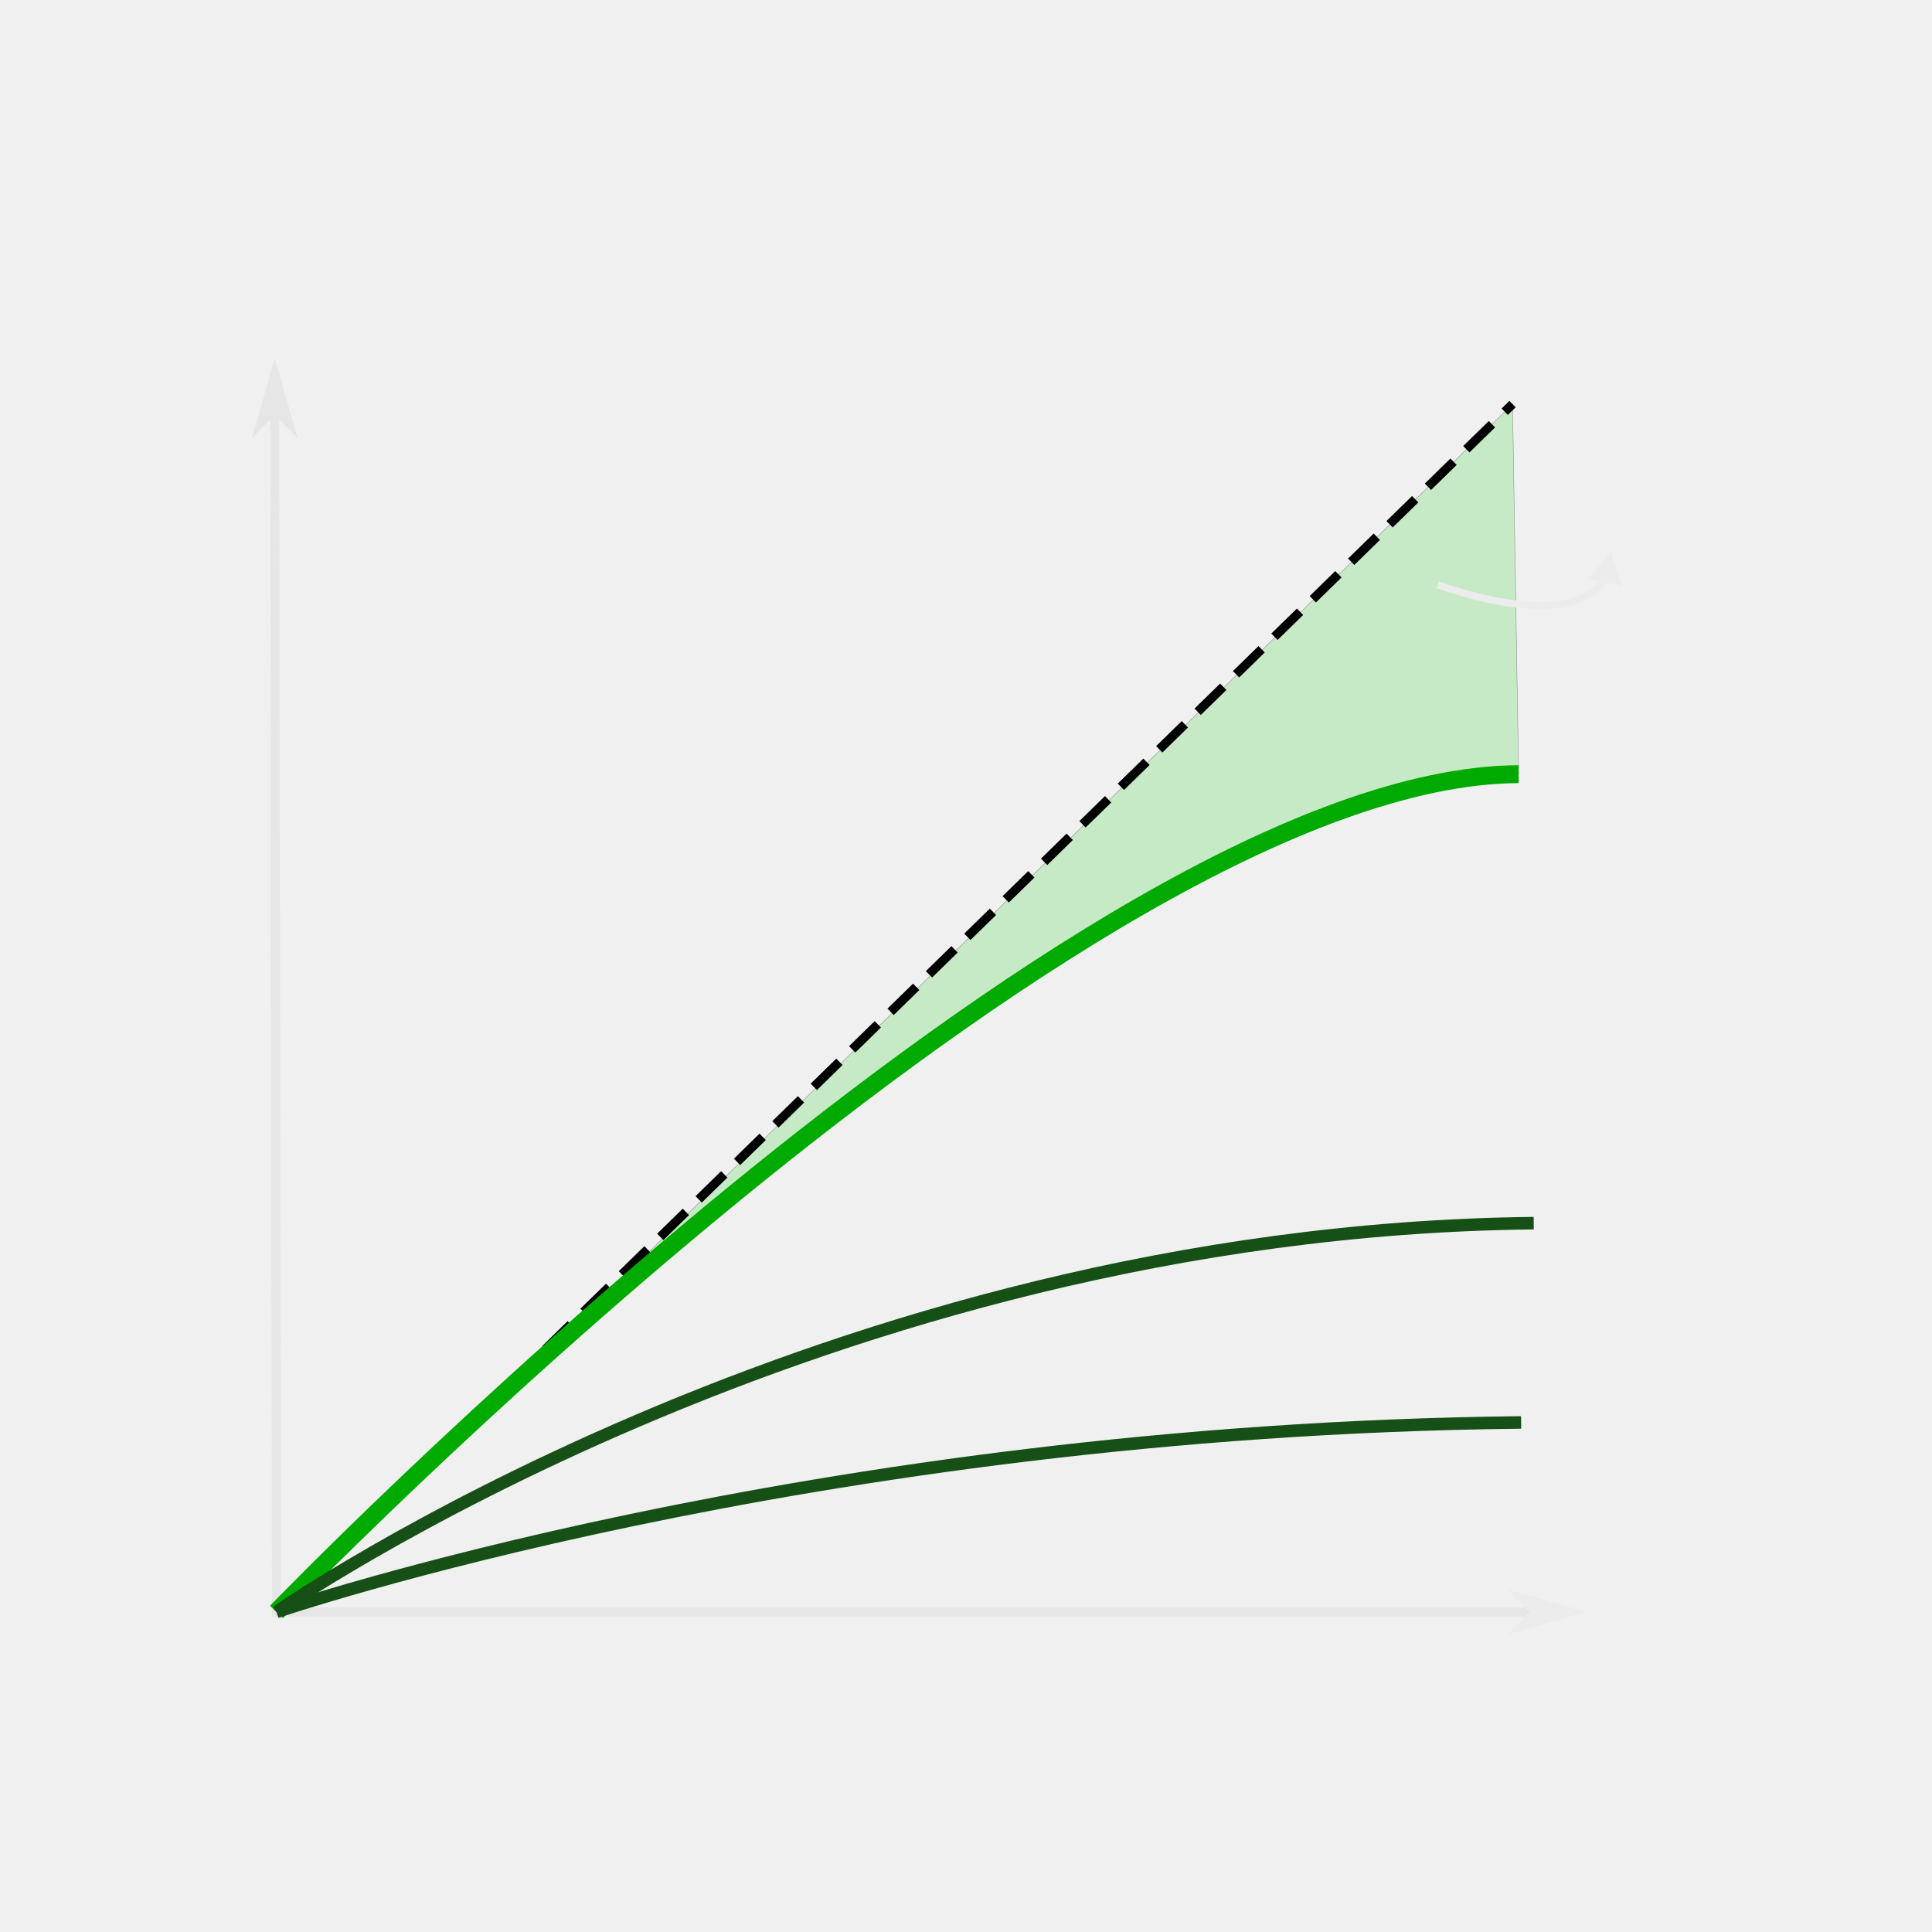
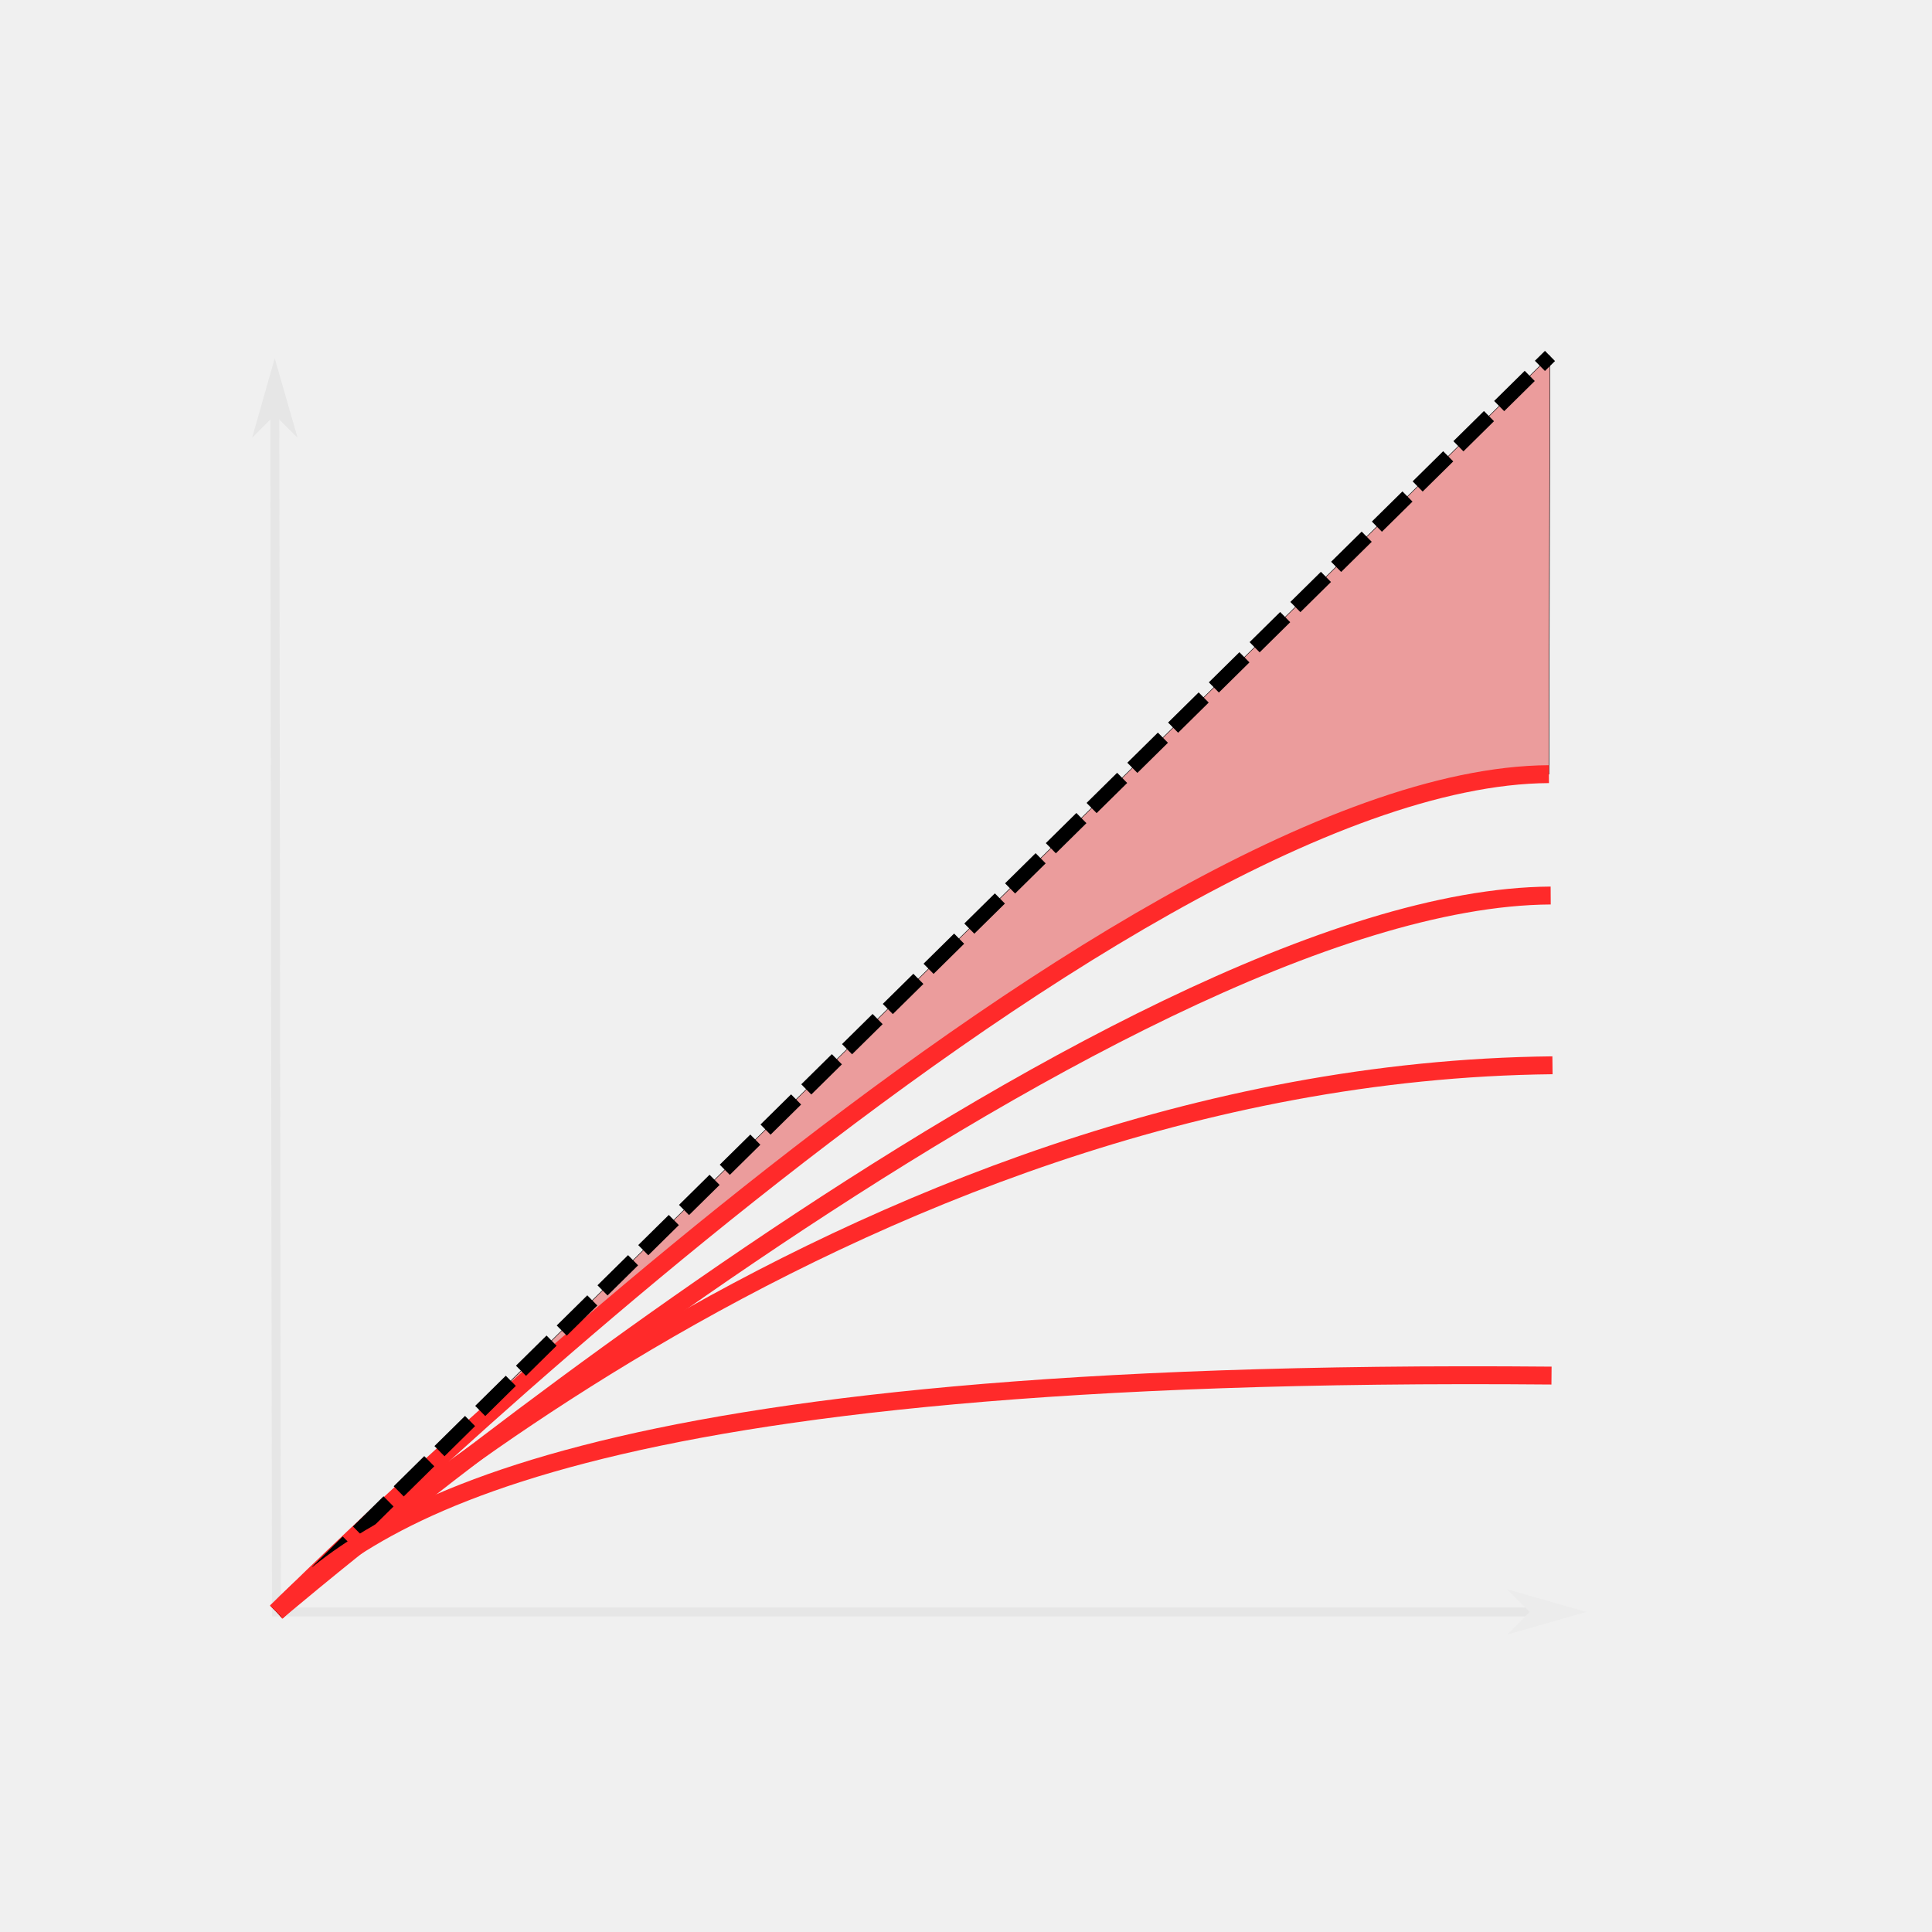
<svg xmlns="http://www.w3.org/2000/svg" xmlns:ns1="http://www.openswatchbook.org/uri/2009/osb" xmlns:xlink="http://www.w3.org/1999/xlink" width="1080mm" height="1080mm" viewBox="0 0 1080 1080" version="1.1" id="svg8">
  <defs id="defs2">
    <marker style="overflow:visible;" id="marker4155" refX="0.0" refY="0.0" orient="auto">
      <path transform="scale(0.4) rotate(180) translate(10,0)" style="fill-rule:evenodd;stroke:#ececec;stroke-width:1pt;stroke-opacity:1;fill:#ececec;fill-opacity:1" d="M 0.0,0.0 L 5.0,-5.0 L -12.5,0.0 L 5.0,5.0 L 0.0,0.0 z " id="path4153" />
    </marker>
    <marker orient="auto" refY="0.0" refX="0.0" id="marker1942" style="overflow:visible">
      <path id="path1940" d="M 0.0,0.0 L 5.0,-5.0 L -12.5,0.0 L 5.0,5.0 L 0.0,0.0 z " style="fill-rule:evenodd;stroke:#b3b3b3;stroke-width:1pt;stroke-opacity:1;fill:#b3b3b3;fill-opacity:1" transform="scale(0.2) translate(6,0)" />
    </marker>
    <marker orient="auto" refY="0.0" refX="0.0" id="Arrow1Sstart" style="overflow:visible">
      <path id="path1344" d="M 0.0,0.0 L 5.0,-5.0 L -12.5,0.0 L 5.0,5.0 L 0.0,0.0 z " style="fill-rule:evenodd;stroke:#b3b3b3;stroke-width:1pt;stroke-opacity:1;fill:#b3b3b3;fill-opacity:1" transform="scale(0.2) translate(6,0)" />
    </marker>
    <marker orient="auto" refY="0.0" refX="0.0" id="marker1762" style="overflow:visible;">
      <path id="path1347" d="M 0.0,0.0 L 5.0,-5.0 L -12.5,0.0 L 5.0,5.0 L 0.0,0.0 z " style="fill-rule:evenodd;stroke:#ececec;stroke-width:1pt;stroke-opacity:1;fill:#ececec;fill-opacity:1" transform="scale(0.2) rotate(180) translate(6,0)" />
    </marker>
    <marker orient="auto" refY="0.0" refX="0.0" id="Arrow1Mstart" style="overflow:visible">
      <path id="path1338" d="M 0.0,0.0 L 5.0,-5.0 L -12.5,0.0 L 5.0,5.0 L 0.0,0.0 z " style="fill-rule:evenodd;stroke:#e6e6e6;stroke-width:1pt;stroke-opacity:1;fill:#e6e6e6;fill-opacity:1" transform="scale(0.4) translate(10,0)" />
    </marker>
    <marker orient="auto" refY="0.0" refX="0.0" id="marker1595" style="overflow:visible;">
      <path id="path1335" d="M 0.0,0.0 L 5.0,-5.0 L -12.5,0.0 L 5.0,5.0 L 0.0,0.0 z " style="fill-rule:evenodd;stroke:#b3b3b3;stroke-width:1pt;stroke-opacity:1;fill:#b3b3b3;fill-opacity:1" transform="scale(0.8) rotate(180) translate(12.5,0)" />
    </marker>
    <marker style="overflow:visible" id="marker4590" refX="0.0" refY="0.0" orient="auto">
      <path transform="scale(0.4)" style="fill-rule:evenodd;stroke:#ececec;stroke-width:1pt;stroke-opacity:1;fill:#ececec;fill-opacity:1" d="M 5.77,0.0 L -2.88,5.0 L -2.88,-5.0 L 5.77,0.0 z " id="path4588" />
    </marker>
    <marker orient="auto" refY="0.0" refX="0.0" id="TriangleOutL" style="overflow:visible">
      <path id="path2014" d="M 5.77,0.0 L -2.88,5.0 L -2.88,-5.0 L 5.77,0.0 z " style="fill-rule:evenodd;stroke:#ececec;stroke-width:1pt;stroke-opacity:1;fill:#ececec;fill-opacity:1" transform="scale(0.8)" />
    </marker>
    <marker orient="auto" refY="0.0" refX="0.0" id="marker2250" style="overflow:visible;">
      <path id="path2248" d="M 0.0,0.0 L 5.0,-5.0 L -12.5,0.0 L 5.0,5.0 L 0.0,0.0 z " style="fill-rule:evenodd;stroke:#00ffff;stroke-width:1pt;stroke-opacity:1;fill:#00ffff;fill-opacity:1" transform="scale(0.8) rotate(180) translate(12.5,0)" />
    </marker>
    <marker orient="auto" refY="0.0" refX="0.0" id="Arrow1Send" style="overflow:visible;">
      <path id="path1887" d="M 0.0,0.0 L 5.0,-5.0 L -12.5,0.0 L 5.0,5.0 L 0.0,0.0 z " style="fill-rule:evenodd;stroke:#00ffff;stroke-width:1pt;stroke-opacity:1;fill:#00ffff;fill-opacity:1" transform="scale(0.2) rotate(180) translate(6,0)" />
    </marker>
    <marker orient="auto" refY="0.0" refX="0.0" id="Arrow1Lend" style="overflow:visible;">
      <path id="path1875" d="M 0.0,0.0 L 5.0,-5.0 L -12.5,0.0 L 5.0,5.0 L 0.0,0.0 z " style="fill-rule:evenodd;stroke:#00ffff;stroke-width:1pt;stroke-opacity:1;fill:#00ffff;fill-opacity:1" transform="scale(0.8) rotate(180) translate(12.5,0)" />
    </marker>
    <marker orient="auto" refY="0.0" refX="0.0" id="Arrow1Mend" style="overflow:visible;">
      <path id="path1881" d="M 0.0,0.0 L 5.0,-5.0 L -12.5,0.0 L 5.0,5.0 L 0.0,0.0 z " style="fill-rule:evenodd;stroke:#ececec;stroke-width:1pt;stroke-opacity:1;fill:#ececec;fill-opacity:1" transform="scale(0.4) rotate(180) translate(10,0)" />
    </marker>
    <linearGradient id="linearGradient2546">
      <stop style="stop-color:#000087;stop-opacity:1" offset="0" id="stop2542" />
      <stop style="stop-color:#070505;stop-opacity:0" offset="1" id="stop2544" />
    </linearGradient>
    <linearGradient id="linearGradient2447">
      <stop style="stop-color:#000080;stop-opacity:1;" offset="0" id="stop2443" />
      <stop style="stop-color:#808080;stop-opacity:0" offset="1" id="stop2445" />
    </linearGradient>
    <linearGradient id="linearGradient2179">
      <stop id="stop2175" offset="0" style="stop-color:#000080;stop-opacity:1" />
      <stop id="stop2177" offset="1" style="stop-color:#0000ff;stop-opacity:1" />
    </linearGradient>
    <linearGradient id="linearGradient2147" ns1:paint="gradient">
      <stop style="stop-color:#0000ff;stop-opacity:1" offset="0" id="stop2143" />
      <stop style="stop-color:#000080;stop-opacity:1" offset="1" id="stop2145" />
    </linearGradient>
    <linearGradient id="linearGradient2107">
      <stop style="stop-color:#483737;stop-opacity:1" offset="0" id="stop2103" />
      <stop style="stop-color:#241c1c;stop-opacity:1" offset="1" id="stop2105" />
    </linearGradient>
    <radialGradient xlink:href="#linearGradient2107" id="radialGradient2131" gradientUnits="userSpaceOnUse" gradientTransform="matrix(0.6215194,0.8399898,-0.4903476,0.3628147,191.5512,-98.8902)" cx="222.146" cy="-879.735" fx="222.146" fy="-879.735" r="371.549" />
    <radialGradient xlink:href="#linearGradient2179" id="radialGradient2153" gradientUnits="userSpaceOnUse" gradientTransform="matrix(1.150097,-0.8045192,0.9589655,1.371012,92.17505,746.9526)" cx="787.721" cy="-219.451" fx="787.721" fy="-219.451" r="236.619" />
    <radialGradient xlink:href="#linearGradient2546" id="radialGradient2163" gradientUnits="userSpaceOnUse" gradientTransform="matrix(1.715665,0.1452566,-0.232803,2.186555,-677.7425,-85.34914)" cx="935.23" cy="-48.367" fx="935.23" fy="-48.367" r="27.915" />
    <radialGradient xlink:href="#linearGradient2546" id="radialGradient2169" gradientUnits="userSpaceOnUse" gradientTransform="matrix(2.265474,-0.356161,0.1918471,1.951887,-933.506,695.9127)" cx="809.003" cy="-436.114" fx="809.003" fy="-436.114" r="29.67" />
    <radialGradient xlink:href="#linearGradient2179" id="radialGradient2236" gradientUnits="userSpaceOnUse" gradientTransform="matrix(1.150097,-0.8045192,0.9589655,1.371012,562.8134,746.9526)" cx="510.333" cy="-371.315" fx="510.333" fy="-371.315" r="236.619" />
    <radialGradient xlink:href="#linearGradient2447" id="radialGradient2449" cx="663.532" cy="-331.692" fx="663.532" fy="-331.692" r="29.67" gradientTransform="matrix(2.874612,1.054409,-1.484354,3.752075,-1736.213,213.2176)" gradientUnits="userSpaceOnUse" />
    <radialGradient xlink:href="#linearGradient2546" id="radialGradient2529" gradientUnits="userSpaceOnUse" gradientTransform="matrix(1.803531,0.242901,-0.2510945,1.691622,-614.9159,-104.6522)" cx="734.03" cy="-117.57" fx="734.03" fy="-117.57" r="27.915" />
    <radialGradient xlink:href="#linearGradient2546" id="radialGradient2537" gradientUnits="userSpaceOnUse" gradientTransform="matrix(1.092587,1.372936,-1.574519,1.378015,-577.4153,-793.1894)" cx="663.532" cy="-331.692" fx="663.532" fy="-331.692" r="29.67" />
    <radialGradient xlink:href="#linearGradient2546" id="radialGradient2615" gradientUnits="userSpaceOnUse" gradientTransform="matrix(1.104228,1.385414,-1.56241,1.359679,-584.2155,-800.9417)" cx="663.532" cy="-331.692" fx="663.532" fy="-331.692" r="29.67" />
    <radialGradient xlink:href="#linearGradient2546" id="radialGradient2704" cx="783.418" cy="-298.443" fx="783.418" fy="-298.443" r="27.915" gradientTransform="matrix(1.661385,0.6397255,-0.8016934,2.166781,-761.6541,-151.8964)" gradientUnits="userSpaceOnUse" />
    <radialGradient xlink:href="#linearGradient2546" id="radialGradient2742" cx="651.788" cy="-158.012" fx="651.788" fy="-158.012" r="27.915" gradientTransform="matrix(1.587018,-0.04691085,-0.01086517,2.162786,-382.8994,207.695)" gradientUnits="userSpaceOnUse" />
    <marker orient="auto" refY="0" refX="0" id="EmptyTriangleInM-2" style="overflow:visible">
      <path id="path999-9" d="M 5.77,0 -2.88,5 V -5 Z" style="fill:#ffffff;fill-opacity:1;fill-rule:evenodd;stroke:#ffffff;stroke-width:1pt;stroke-opacity:1" transform="matrix(-0.4,0,0,-0.4,1.8,0)" />
    </marker>
  </defs>
  <g id="layer1" transform="translate(0,783)">
    <g style="stroke-width:1.091" id="g8319" transform="matrix(0.944653,0.05368378,-0.05732281,0.886363,-2635.654,661.1841)" />
    <flowRoot xml:space="preserve" id="flowRoot3551" style="font-style:normal;font-weight:normal;font-size:40px;line-height:1.25;font-family:sans-serif;letter-spacing:0px;word-spacing:0px;fill:#000000;fill-opacity:1;stroke:none;stroke-width:1.279" transform="matrix(0.7745336,0,0,0.7896632,-62.69111,-266.2126)">
      <flowRegion id="flowRegion3553">
        <rect id="rect3555" width="52.528" height="88.893" x="541.442" y="570.599" />
      </flowRegion>
      <flowPara id="flowPara3557" />
    </flowRoot>
    <g transform="matrix(0.944653,0.05368378,-0.05732281,0.886363,-480.9939,338.9795)" id="g4055" style="stroke-width:1.091" />
    <g id="g2884" transform="matrix(0.8864606,0,0,0.8863807,71.41301,10.36316)" style="stroke-width:1.128">
      <g style="stroke-width:0.939" id="g2475" transform="matrix(1.213436,0,0,1.189927,869.5409,-62.20543)" />
      <flowRoot xml:space="preserve" id="flowRoot2940" style="fill:black;fill-opacity:1;stroke:none;font-family:sans-serif;font-style:normal;font-weight:normal;font-size:40px;line-height:1.25;letter-spacing:0px;word-spacing:0px">
        <flowRegion id="flowRegion2942">
          <rect id="rect2944" width="778.127" height="959.335" x="1556.255" y="3074.588" />
        </flowRegion>
        <flowPara id="flowPara2946" />
      </flowRoot>
+       <path style="opacity:1;fill:#eb9c9c;fill-opacity:1;stroke:#000000;stroke-width:0.298px;stroke-linecap:butt;stroke-linejoin:miter;stroke-opacity:1" d="m 896.869,-670.579 -0.677,263.739 c 0,0 -255.058,-5.303 -802.422,528.375 z" id="path2606" />
      <path style="fill:none;stroke:#e6e6e6;stroke-width:5.641;stroke-linecap:butt;stroke-linejoin:miter;stroke-miterlimit:4;stroke-dasharray:none;stroke-opacity:1;marker-start:url(#Arrow1Mstart);marker-end:url(#Arrow1Mend)" d="m 92.703,-657.999 1.067,779.535 H 908.756" id="path1330" />
-       <path style="opacity:0.4;fill:#87de87;stroke:#000000;stroke-width:0.298px;stroke-linecap:butt;stroke-linejoin:miter;stroke-opacity:1" d="m 873.247,-640.207 3.823,233.368 c 0,0 -149.875,-47.177 -582.228,334.55 z" id="path2606" />
-       <path style="fill:none;stroke:#000000;stroke-width:5.641;stroke-linecap:butt;stroke-linejoin:miter;stroke-miterlimit:4;stroke-dasharray:22.563, 11.281;stroke-dashoffset:0;stroke-opacity:1" d="M 93.766,121.533 815.724,-583.994 873.247,-640.207" id="path2322" />
      <flowRoot xml:space="preserve" id="flowRoot2492" style="font-style:normal;font-weight:normal;font-size:40px;line-height:1.25;font-family:sans-serif;letter-spacing:0px;word-spacing:0px;fill:#000000;fill-opacity:1;stroke:none;stroke-width:0.361" transform="matrix(0.8920276,0,0,0.9765119,-677.2301,-1065.732)">
        <flowRegion id="flowRegion2494" style="stroke-width:0.361">
          <rect id="rect2496" width="1055.269" height="554.282" x="330.438" y="233.89" style="stroke-width:0.361" />
        </flowRegion>
        <flowPara id="flowPara2502" style="text-align:center;text-anchor:middle;fill:#ffffff;stroke:#ffffff;stroke-width:0.115">Relative</flowPara>
        <flowPara id="flowPara2508" style="text-align:center;text-anchor:middle;fill:#ffffff;stroke:#ffffff;stroke-width:0.115">light</flowPara>
        <flowPara id="flowPara2510" style="text-align:center;text-anchor:middle;fill:#ffffff;stroke:#ffffff;stroke-width:0.115">internsity</flowPara>
      </flowRoot>
      <flowRoot transform="matrix(0.8920276,0,0,0.9765119,251.7657,-135.0618)" style="font-style:normal;font-weight:normal;font-size:40px;line-height:1.25;font-family:sans-serif;letter-spacing:0px;word-spacing:0px;fill:#000000;fill-opacity:1;stroke:none;stroke-width:0.361" id="flowRoot2522" xml:space="preserve">
        <flowRegion style="stroke-width:0.361" id="flowRegion2514">
          <rect style="stroke-width:0.361" y="233.89" x="330.438" height="554.282" width="1055.269" id="rect2512" />
        </flowRegion>
        <flowPara style="text-align:center;text-anchor:middle;fill:#ffffff;stroke:#ffffff;stroke-width:0.115" id="flowPara2520">Current</flowPara>
      </flowRoot>
-       <path style="fill:none;stroke:#00aa00;stroke-width:11.281;stroke-linecap:butt;stroke-linejoin:miter;stroke-miterlimit:4;stroke-dasharray:none;stroke-opacity:1" d="m 93.769,121.536 c 0,0 508.101,-526.785 783.3,-528.375" id="path2529" />
-       <path style="fill:none;stroke:#165016;stroke-width:7.897;stroke-linecap:butt;stroke-linejoin:miter;stroke-miterlimit:4;stroke-dasharray:none;stroke-opacity:1" d="m 93.769,121.536 c 0,0 344.254,-240.424 792.845,-245.197" id="path2529-9" />
-       <path id="path2546" d="m 93.769,121.536 c 0,0 336.3,-114.744 784.891,-119.517" style="fill:none;stroke:#165016;stroke-width:7.897;stroke-linecap:butt;stroke-linejoin:miter;stroke-miterlimit:4;stroke-dasharray:none;stroke-opacity:1" />
-       <flowRoot xml:space="preserve" id="flowRoot2548" style="font-style:normal;font-weight:normal;font-size:40px;line-height:1.25;font-family:sans-serif;letter-spacing:0px;word-spacing:0px;fill:#37c837;fill-opacity:0.325;stroke:none;stroke-width:0.51;" transform="matrix(0.5570799,0,0,0.7838986,-958.1131,-2279.142)">
-         <flowRegion id="flowRegion2550" style="fill:#37c837;fill-opacity:0.325;stroke-width:0.23;">
-           <rect id="rect2552" width="495.656" height="287.801" x="3384.321" y="2840.084" style="fill:#37c837;fill-opacity:0.325;stroke-width:0.51;" />
+       <path style="fill:none;stroke:#ff2a2a;stroke-width:11.281;stroke-linecap:butt;stroke-linejoin:miter;stroke-miterlimit:4;stroke-dasharray:none;stroke-opacity:1" d="m 93.769,121.536 c 0,0 356.081,-339.991 804.672,-344.764" id="path2529-9" />
+       <path style="fill:none;stroke:#ff2a2a;stroke-width:11.281;stroke-linecap:butt;stroke-linejoin:miter;stroke-miterlimit:4;stroke-dasharray:none;stroke-opacity:1" d="m 93.769,121.536 c 0,0 527.223,-526.785 802.422,-528.375" id="path2529" />
+       <flowRoot xml:space="preserve" id="flowRoot2591" style="font-style:normal;font-weight:normal;font-size:40px;line-height:1.25;font-family:sans-serif;letter-spacing:0px;word-spacing:0px;fill:#ff0000;fill-opacity:1;stroke:none;stroke-width:0.51" transform="matrix(0.5570799,0,0,0.7838986,-954.7273,-2678.921)">
+         <flowRegion id="flowRegion2587" style="fill:#ff0000;fill-opacity:1;stroke-width:0.23">
+           <rect id="rect2585" width="495.656" height="287.801" x="3384.321" y="2840.084" style="fill:#ff0000;fill-opacity:1;stroke-width:0.51" />
        </flowRegion>
-         <flowPara id="flowPara2554" style="font-size:66.667px;stroke-width:0.23;font-weight:bold;fill:#37c837;">1 QW</flowPara>
-       </flowRoot>
-       <flowRoot transform="matrix(0.5570799,0,0,0.7838986,-959.7039,-2385.732)" style="font-style:normal;font-weight:normal;font-size:40px;line-height:1.25;font-family:sans-serif;letter-spacing:0px;word-spacing:0px;fill:#37c837;fill-opacity:0.325;stroke:none;stroke-width:0.51" id="flowRoot2583" xml:space="preserve">
-         <flowRegion style="fill:#37c837;fill-opacity:0.325;stroke-width:0.23" id="flowRegion2579">
-           <rect style="fill:#37c837;fill-opacity:0.325;stroke-width:0.51" y="2840.084" x="3384.321" height="287.801" width="495.656" id="rect2577" />
-         </flowRegion>
-         <flowPara style="font-weight:bold;font-size:66.667px;fill:#37c837;stroke-width:0.23" id="flowPara2581">4 QWs</flowPara>
-       </flowRoot>
-       <flowRoot xml:space="preserve" id="flowRoot2591" style="font-style:normal;font-weight:normal;font-size:40px;line-height:1.25;font-family:sans-serif;letter-spacing:0px;word-spacing:0px;fill:#00aa00;fill-opacity:1;stroke:none;stroke-width:0.51;" transform="matrix(0.5570799,0,0,0.7838986,-954.9316,-2675.273)">
-         <flowRegion id="flowRegion2587" style="fill:#00aa00;fill-opacity:1;stroke-width:0.23;">
-           <rect id="rect2585" width="495.656" height="287.801" x="3384.321" y="2840.084" style="fill:#00aa00;fill-opacity:1;stroke-width:0.51;" />
-         </flowRegion>
-         <flowPara id="flowPara2589" style="font-weight:bold;font-size:66.667px;fill:#00aa00;stroke-width:0.23;fill-opacity:1;">8 QWs</flowPara>
+         <flowPara id="flowPara2589" style="font-weight:bold;font-size:66.667px;fill:#ff0000;fill-opacity:1;stroke-width:0.23">8 QWs</flowPara>
      </flowRoot>
      <flowRoot xml:space="preserve" id="flowRoot4094" style="fill:black;fill-opacity:1;stroke:none;font-family:sans-serif;font-style:normal;font-weight:normal;font-size:40px;line-height:1.25;letter-spacing:0px;word-spacing:0px">
        <flowRegion id="flowRegion4096">
          <rect id="rect4098" width="532.964" height="357.086" x="3368.332" y="878.777" />
        </flowRegion>
        <flowPara id="flowPara4100" />
      </flowRoot>
-       <flowRoot transform="matrix(0.8920276,0,0,0.9765119,221.5415,-828.6896)" style="font-style:normal;font-weight:normal;font-size:40px;line-height:1.25;font-family:sans-serif;letter-spacing:0px;word-spacing:0px;fill:#000000;fill-opacity:1;stroke:none;stroke-width:0.361" id="flowRoot4112" xml:space="preserve">
-         <flowRegion style="stroke-width:0.361" id="flowRegion4104">
-           <rect style="stroke-width:0.361" y="233.89" x="330.438" height="554.282" width="1055.269" id="rect4102" />
+       <path id="path1118" d="m 93.765,121.531 c 0,0 528.348,-450.229 803.547,-451.82" style="fill:none;stroke:#ff2a2a;stroke-width:11.281;stroke-linecap:butt;stroke-linejoin:miter;stroke-miterlimit:4;stroke-dasharray:none;stroke-opacity:1" />
+       <flowRoot xml:space="preserve" id="flowRoot1116" style="font-style:normal;font-weight:normal;font-size:40px;line-height:1.25;font-family:sans-serif;letter-spacing:0px;word-spacing:0px;fill:#000000;fill-opacity:1;stroke:none;stroke-width:0.304" transform="matrix(0.7733928,-0.7233036,0.7684345,0.8722363,-603.8859,192.927)">
+         <flowRegion id="flowRegion1110" style="stroke-width:0.304">
+           <rect id="rect1108" width="1055.269" height="554.282" x="330.438" y="233.89" style="stroke-width:0.304" />
        </flowRegion>
-         <flowPara style="text-align:center;text-anchor:middle;fill:#ffffff;stroke:#ffffff;stroke-width:0.115" id="flowPara4110">carrier </flowPara>
-         <flowPara style="text-align:center;text-anchor:middle;fill:#ffffff;stroke:#ffffff;stroke-width:0.115" id="flowPara4119">loss</flowPara>
+         <flowPara id="flowPara1112" style="text-align:center;text-anchor:middle;fill:#ffffff;stroke:#ffffff;stroke-width:0.097" />
+         <flowPara id="flowPara1114" style="text-align:center;text-anchor:middle;fill:#000000;stroke:#ffffff;stroke-width:0.097;font-weight:bold">Perfect emitter</flowPara>
      </flowRoot>
-       <path style="fill:none;stroke:#ececec;stroke-width:4.513;stroke-linecap:butt;stroke-linejoin:miter;stroke-miterlimit:4;stroke-dasharray:none;stroke-opacity:1;marker-end:url(#marker4590)" d="m 826.166,-526.156 c 98.626,33.409 106.58,-7.954 106.58,-7.954" id="path4121" />
+       <path style="fill:none;stroke:#000000;stroke-width:9.025;stroke-linecap:butt;stroke-linejoin:miter;stroke-miterlimit:4;stroke-dasharray:27.075, 9.025;stroke-dashoffset:0;stroke-opacity:1" d="m 93.765,121.531 743.838,-733.656 59.266,-58.455" id="path2322" />
+       <flowRoot transform="matrix(0.8920276,0,0,0.9765119,51.35907,-741.0662)" style="font-style:normal;font-weight:normal;font-size:40px;line-height:1.25;font-family:sans-serif;letter-spacing:0px;word-spacing:0px;fill:#000000;fill-opacity:1;stroke:none;stroke-width:0.361" id="flowRoot4112" xml:space="preserve">
+         <flowRegion style="fill:#000000;stroke-width:0.361" id="flowRegion4104">
+           <rect style="fill:#000000;stroke-width:0.361" y="233.89" x="330.438" height="554.282" width="1055.269" id="rect4102" />
+         </flowRegion>
+         <flowPara style="font-weight:bold;text-align:center;text-anchor:middle;fill:#000000;stroke:#ffffff;stroke-width:0.115" id="flowPara4110">carrier </flowPara>
+         <flowPara style="font-weight:bold;text-align:center;text-anchor:middle;fill:#000000;stroke:#ffffff;stroke-width:0.115" id="flowPara4119">loss</flowPara>
+       </flowRoot>
+       <path id="path2546" d="M 93.769,121.536 C 153.009,60.646 283.481,-32.941 897.833,-27.529" style="fill:none;stroke:#ff2a2a;stroke-width:11.281;stroke-linecap:butt;stroke-linejoin:miter;stroke-miterlimit:4;stroke-dasharray:none;stroke-opacity:1" />
+       <flowRoot transform="matrix(0.5570799,0,0,0.7838986,-954.8347,-2595.423)" style="font-style:normal;font-weight:normal;font-size:40px;line-height:1.25;font-family:sans-serif;letter-spacing:0px;word-spacing:0px;fill:#ff0000;fill-opacity:1;stroke:none;stroke-width:0.51" id="flowRoot1126" xml:space="preserve">
+         <flowRegion style="fill:#ff0000;fill-opacity:1;stroke-width:0.23" id="flowRegion1122">
+           <rect style="fill:#ff0000;fill-opacity:1;stroke-width:0.51" y="2840.084" x="3384.321" height="287.801" width="495.656" id="rect1120" />
+         </flowRegion>
+         <flowPara style="font-weight:bold;font-size:66.667px;fill:#ff0000;fill-opacity:1;stroke-width:0.23" id="flowPara1124">6 QWs</flowPara>
+       </flowRoot>
+       <flowRoot xml:space="preserve" id="flowRoot1134" style="font-style:normal;font-weight:normal;font-size:40px;line-height:1.25;font-family:sans-serif;letter-spacing:0px;word-spacing:0px;fill:#ff0000;fill-opacity:1;stroke:none;stroke-width:0.51" transform="matrix(0.5570799,0,0,0.7838986,-955.2136,-2487.209)">
+         <flowRegion id="flowRegion1130" style="fill:#ff0000;fill-opacity:1;stroke-width:0.23">
+           <rect id="rect1128" width="495.656" height="287.801" x="3384.321" y="2840.084" style="fill:#ff0000;fill-opacity:1;stroke-width:0.51" />
+         </flowRegion>
+         <flowPara id="flowPara1132" style="font-weight:bold;font-size:66.667px;fill:#ff0000;fill-opacity:1;stroke-width:0.23">4 QWs</flowPara>
+       </flowRoot>
+       <flowRoot transform="matrix(0.5570799,0,0,0.7838986,-954.9316,-2287.097)" style="font-style:normal;font-weight:normal;font-size:40px;line-height:1.25;font-family:sans-serif;letter-spacing:0px;word-spacing:0px;fill:#ff0000;fill-opacity:1;stroke:none;stroke-width:0.51;" id="flowRoot1142" xml:space="preserve">
+         <flowRegion style="fill:#ff0000;fill-opacity:1;stroke-width:0.23;" id="flowRegion1138">
+           <rect style="fill:#ff0000;fill-opacity:1;stroke-width:0.51;" y="2840.084" x="3384.321" height="287.801" width="495.656" id="rect1136" />
+         </flowRegion>
+         <flowPara style="font-weight:bold;font-size:66.667px;fill:#ff0000;fill-opacity:1;stroke-width:0.23;" id="flowPara1140">1 QW</flowPara>
+       </flowRoot>
    </g>
  </g>
</svg>
